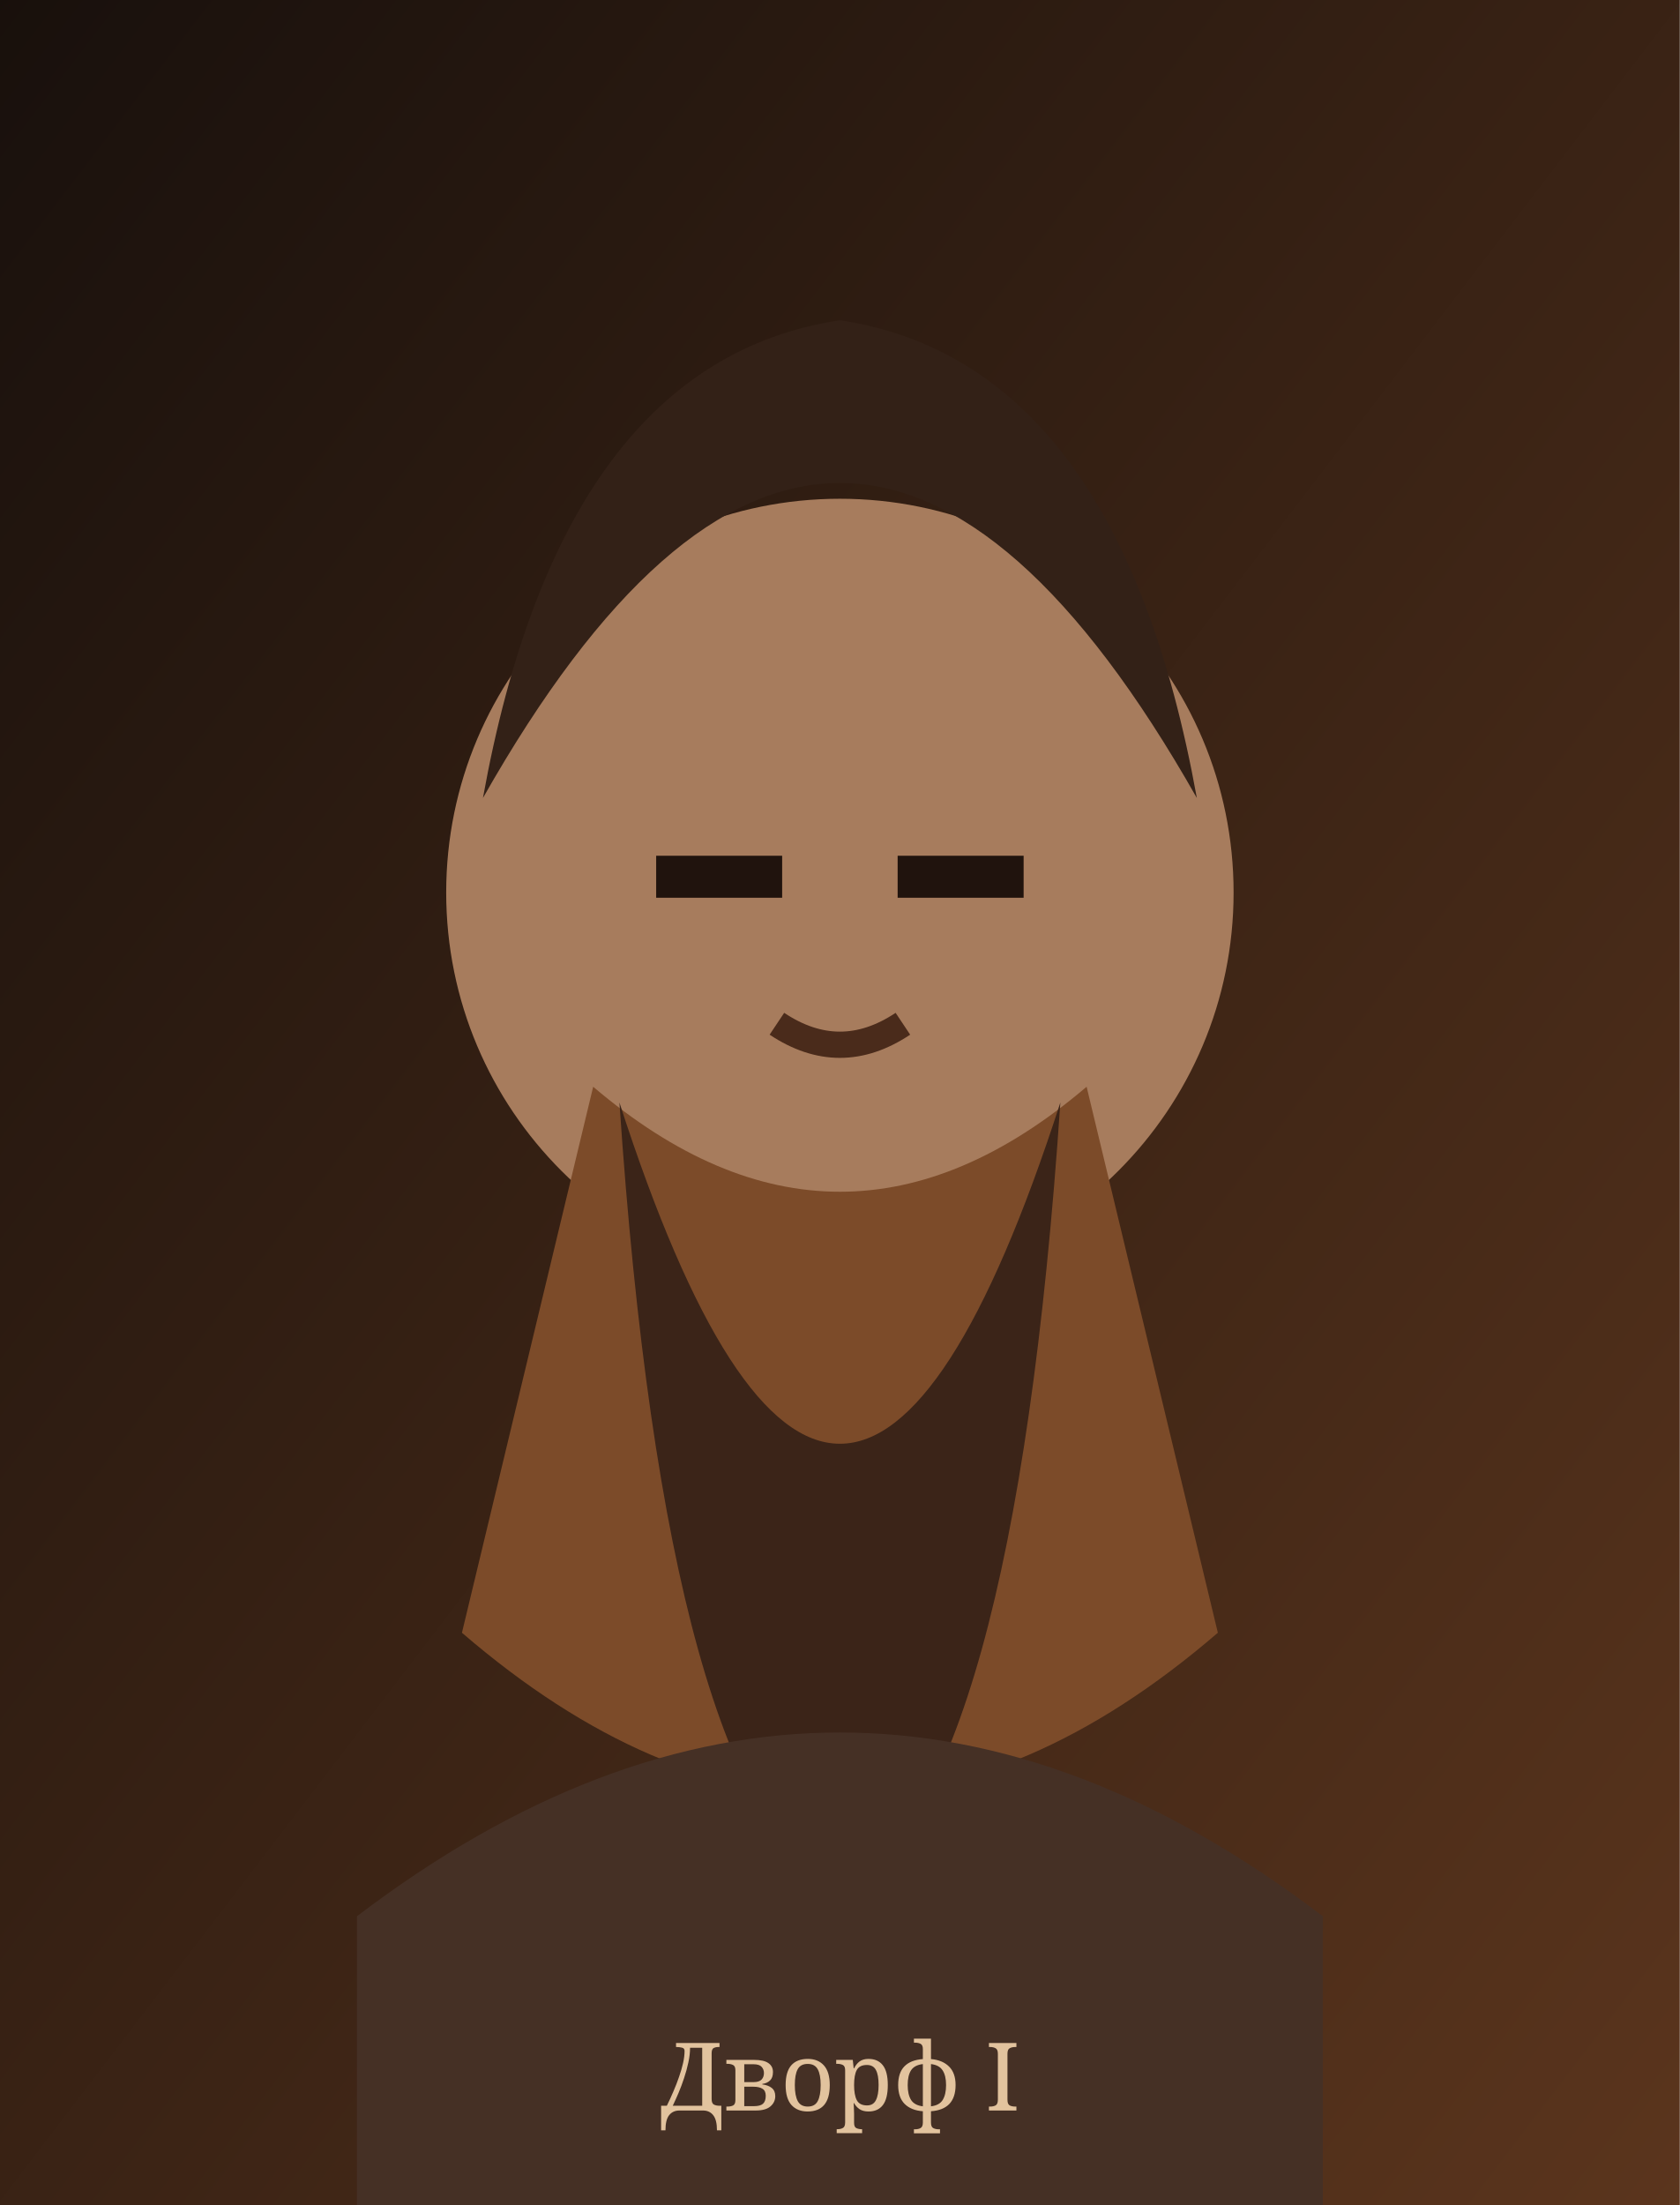
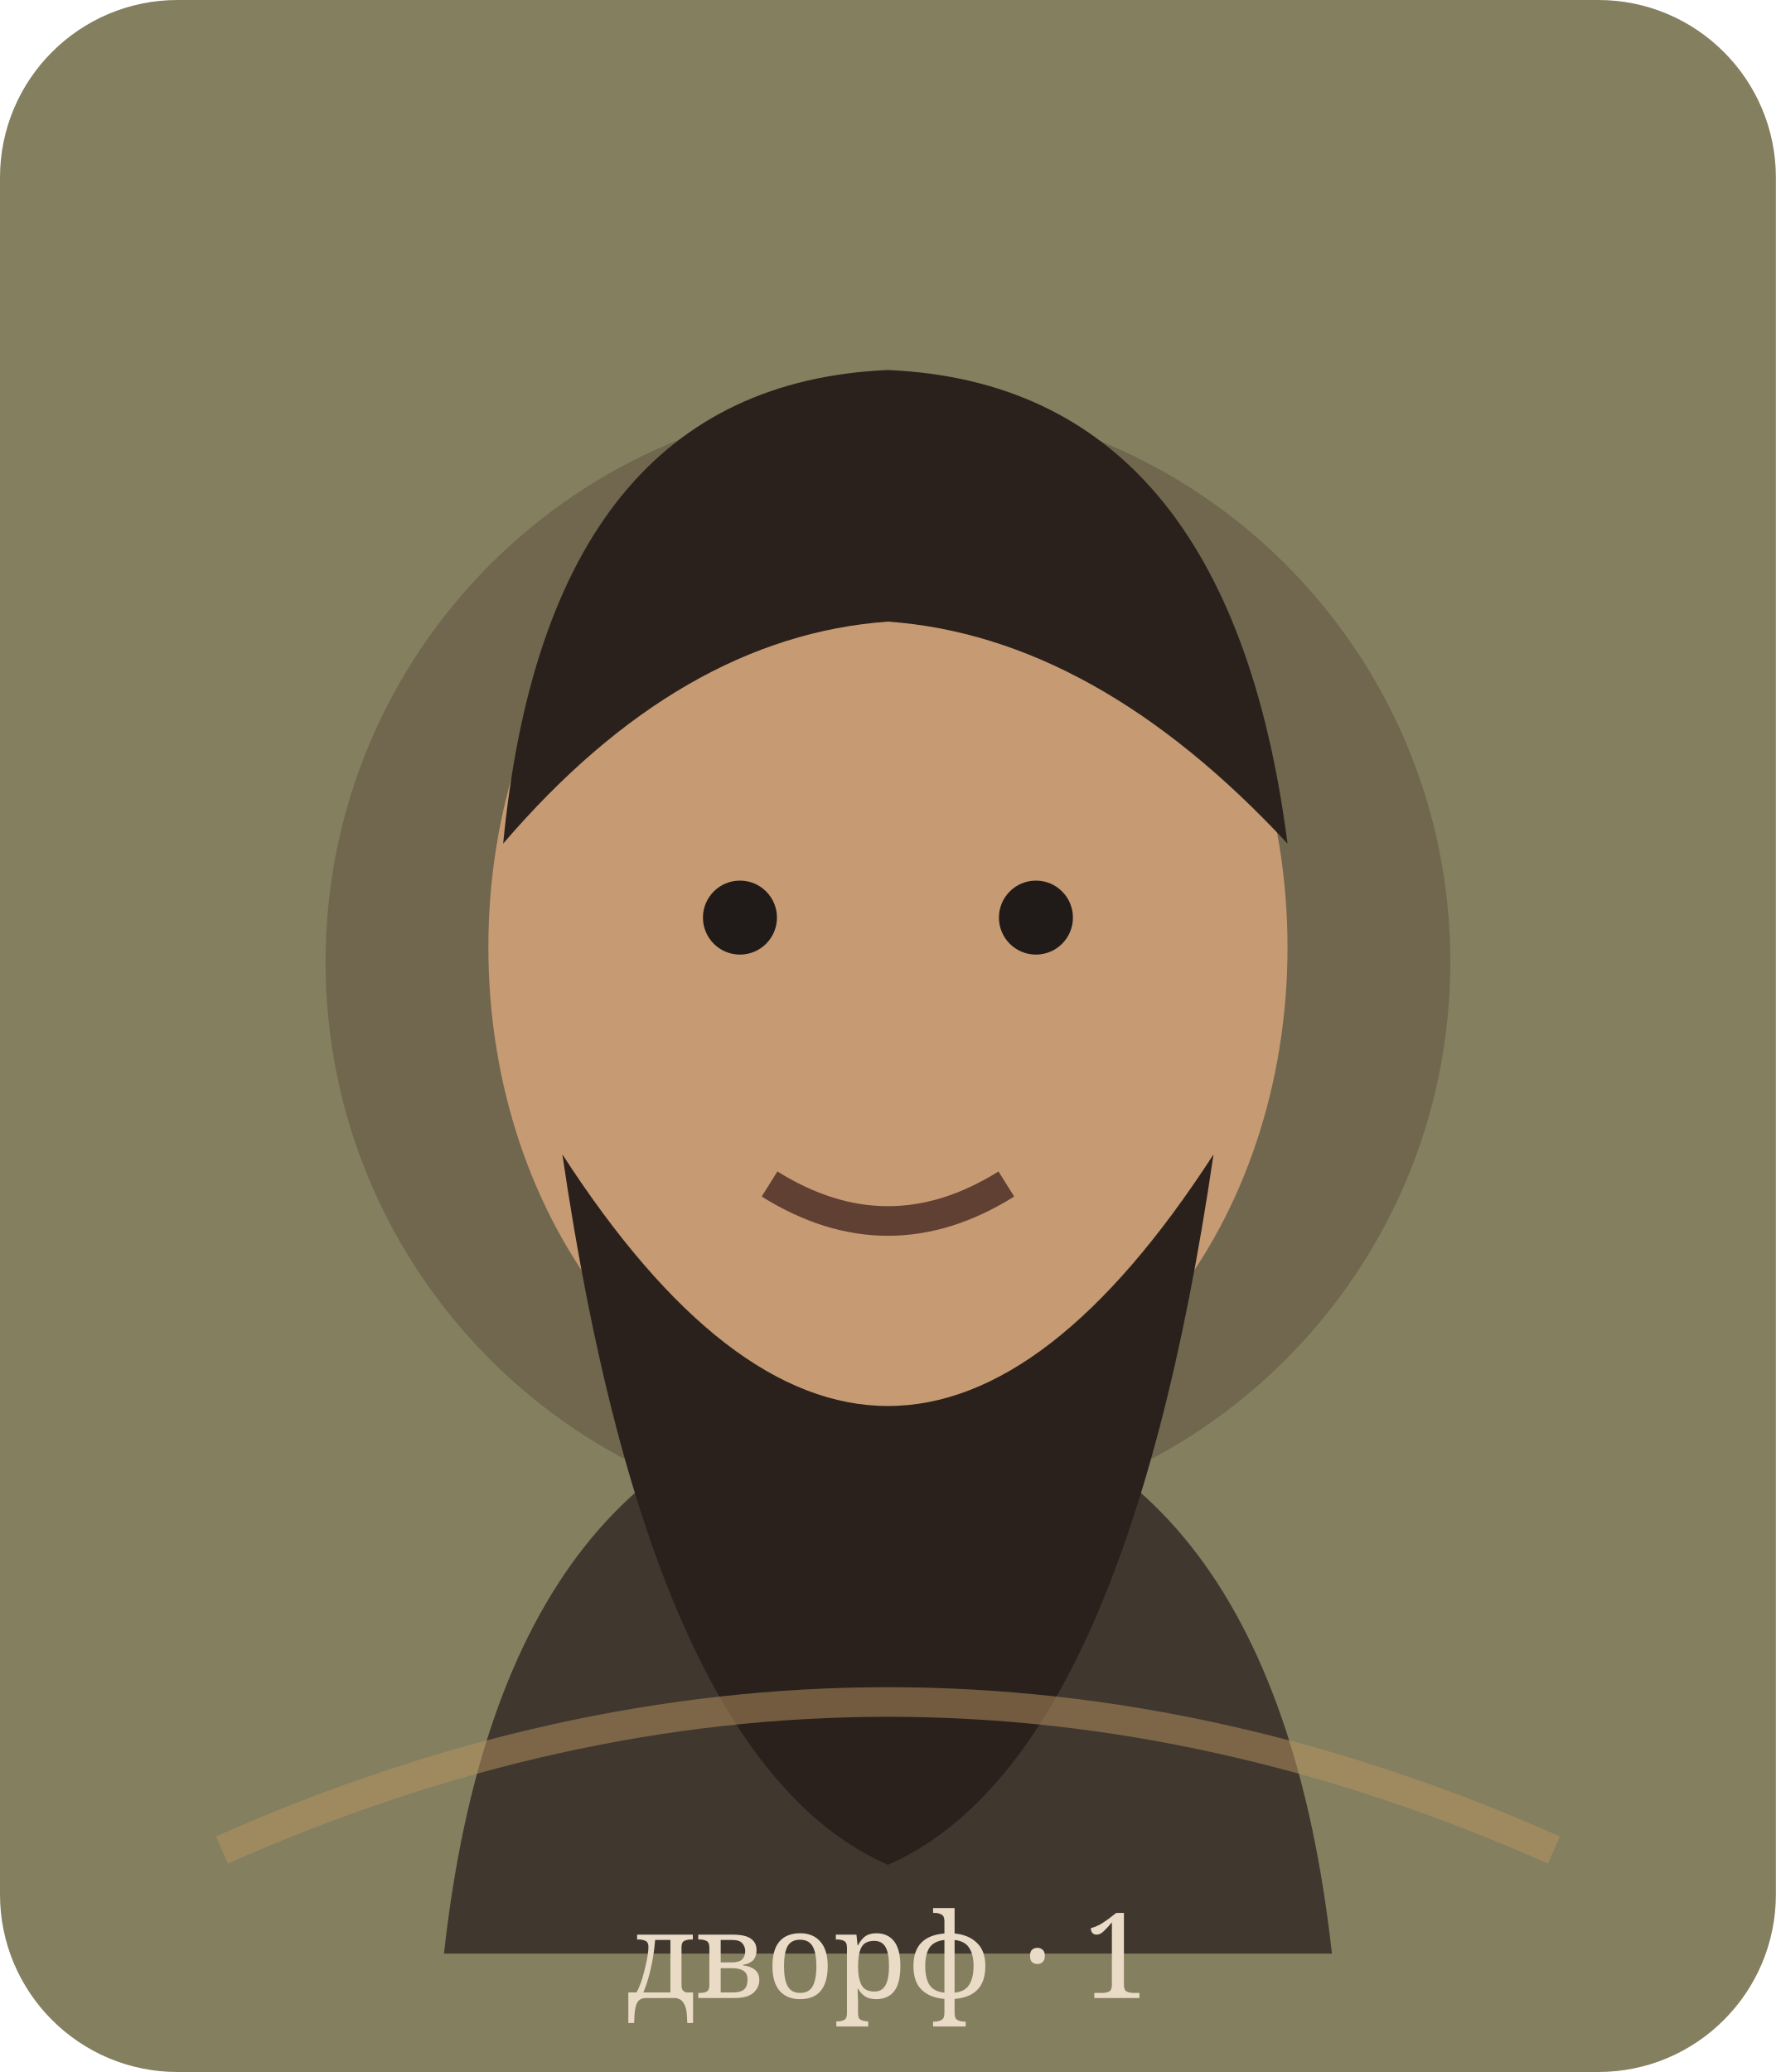
- <svg xmlns="http://www.w3.org/2000/svg" viewBox="0 0 320 420">
-   <defs>
-     <linearGradient id="g" x1="0" y1="0" x2="1" y2="1">
-       <stop stop-color="#18100c" />
-       <stop offset="1" stop-color="#5b351d" />
-     </linearGradient>
-   </defs>
-   <rect width="320" height="420" fill="url(#g)" />
-   <circle cx="160" cy="170" r="75" fill="#a77c5d" />
-   <path d="M92 152q68-120 136 0-15-83-68-91-53 8-68 91" fill="#332117" />
-   <path d="M113 207q47 40 94 0l25 104q-72 62-144 0z" fill="#7c4b29" />
-   <path d="M118 210q42 130 84 0-9 133-42 151-33-18-42-151" fill="#3b2418" />
-   <path d="M125 167h24M171 167h24" stroke="#20130d" stroke-width="8" />
-   <path d="M148 195q12 8 24 0" fill="none" stroke="#4a2b1b" stroke-width="5" />
-   <path d="M68 365q92-70 184 0v55H68z" fill="#453025" />
-   <text x="160" y="402" text-anchor="middle" fill="#e2c39e" font-family="serif" font-size="18">Дворф I</text>
+ <svg xmlns="http://www.w3.org/2000/svg" viewBox="0 0 120 140">
+   <rect width="120" height="140" rx="12" fill="#847f5f" />
+   <circle cx="60" cy="65" r="38" fill="#4b3a2d" opacity=".35" />
+   <path d="M30 132 Q34 96 60 94 Q86 96 90 132" fill="#40372f" />
+   <ellipse cx="60" cy="64" rx="27" ry="34" fill="#c69a72" />
+   <path d="M34 57 Q37 26 60 25 Q83 26 87 57 Q74 43 60 42 Q46 43 34 57" fill="#2a211c" />
+   <circle cx="50" cy="62" r="2.5" fill="#201b18" />
+   <circle cx="70" cy="62" r="2.5" fill="#201b18" />
+   <path d="M52 80 Q60 85 68 80" fill="none" stroke="#5f4032" stroke-width="2" />
+   <path d="M38 78 Q60 112 82 78 Q76 119 60 126 Q44 119 38 78" fill="#2a211c" />
+   <path d="M15 125 Q60 105 105 125" fill="none" stroke="#b99562" stroke-width="2" opacity=".5" />
+   <text x="60" y="135" text-anchor="middle" font-family="serif" font-size="8" fill="#eadbc7">дворф · 1</text>
</svg>
